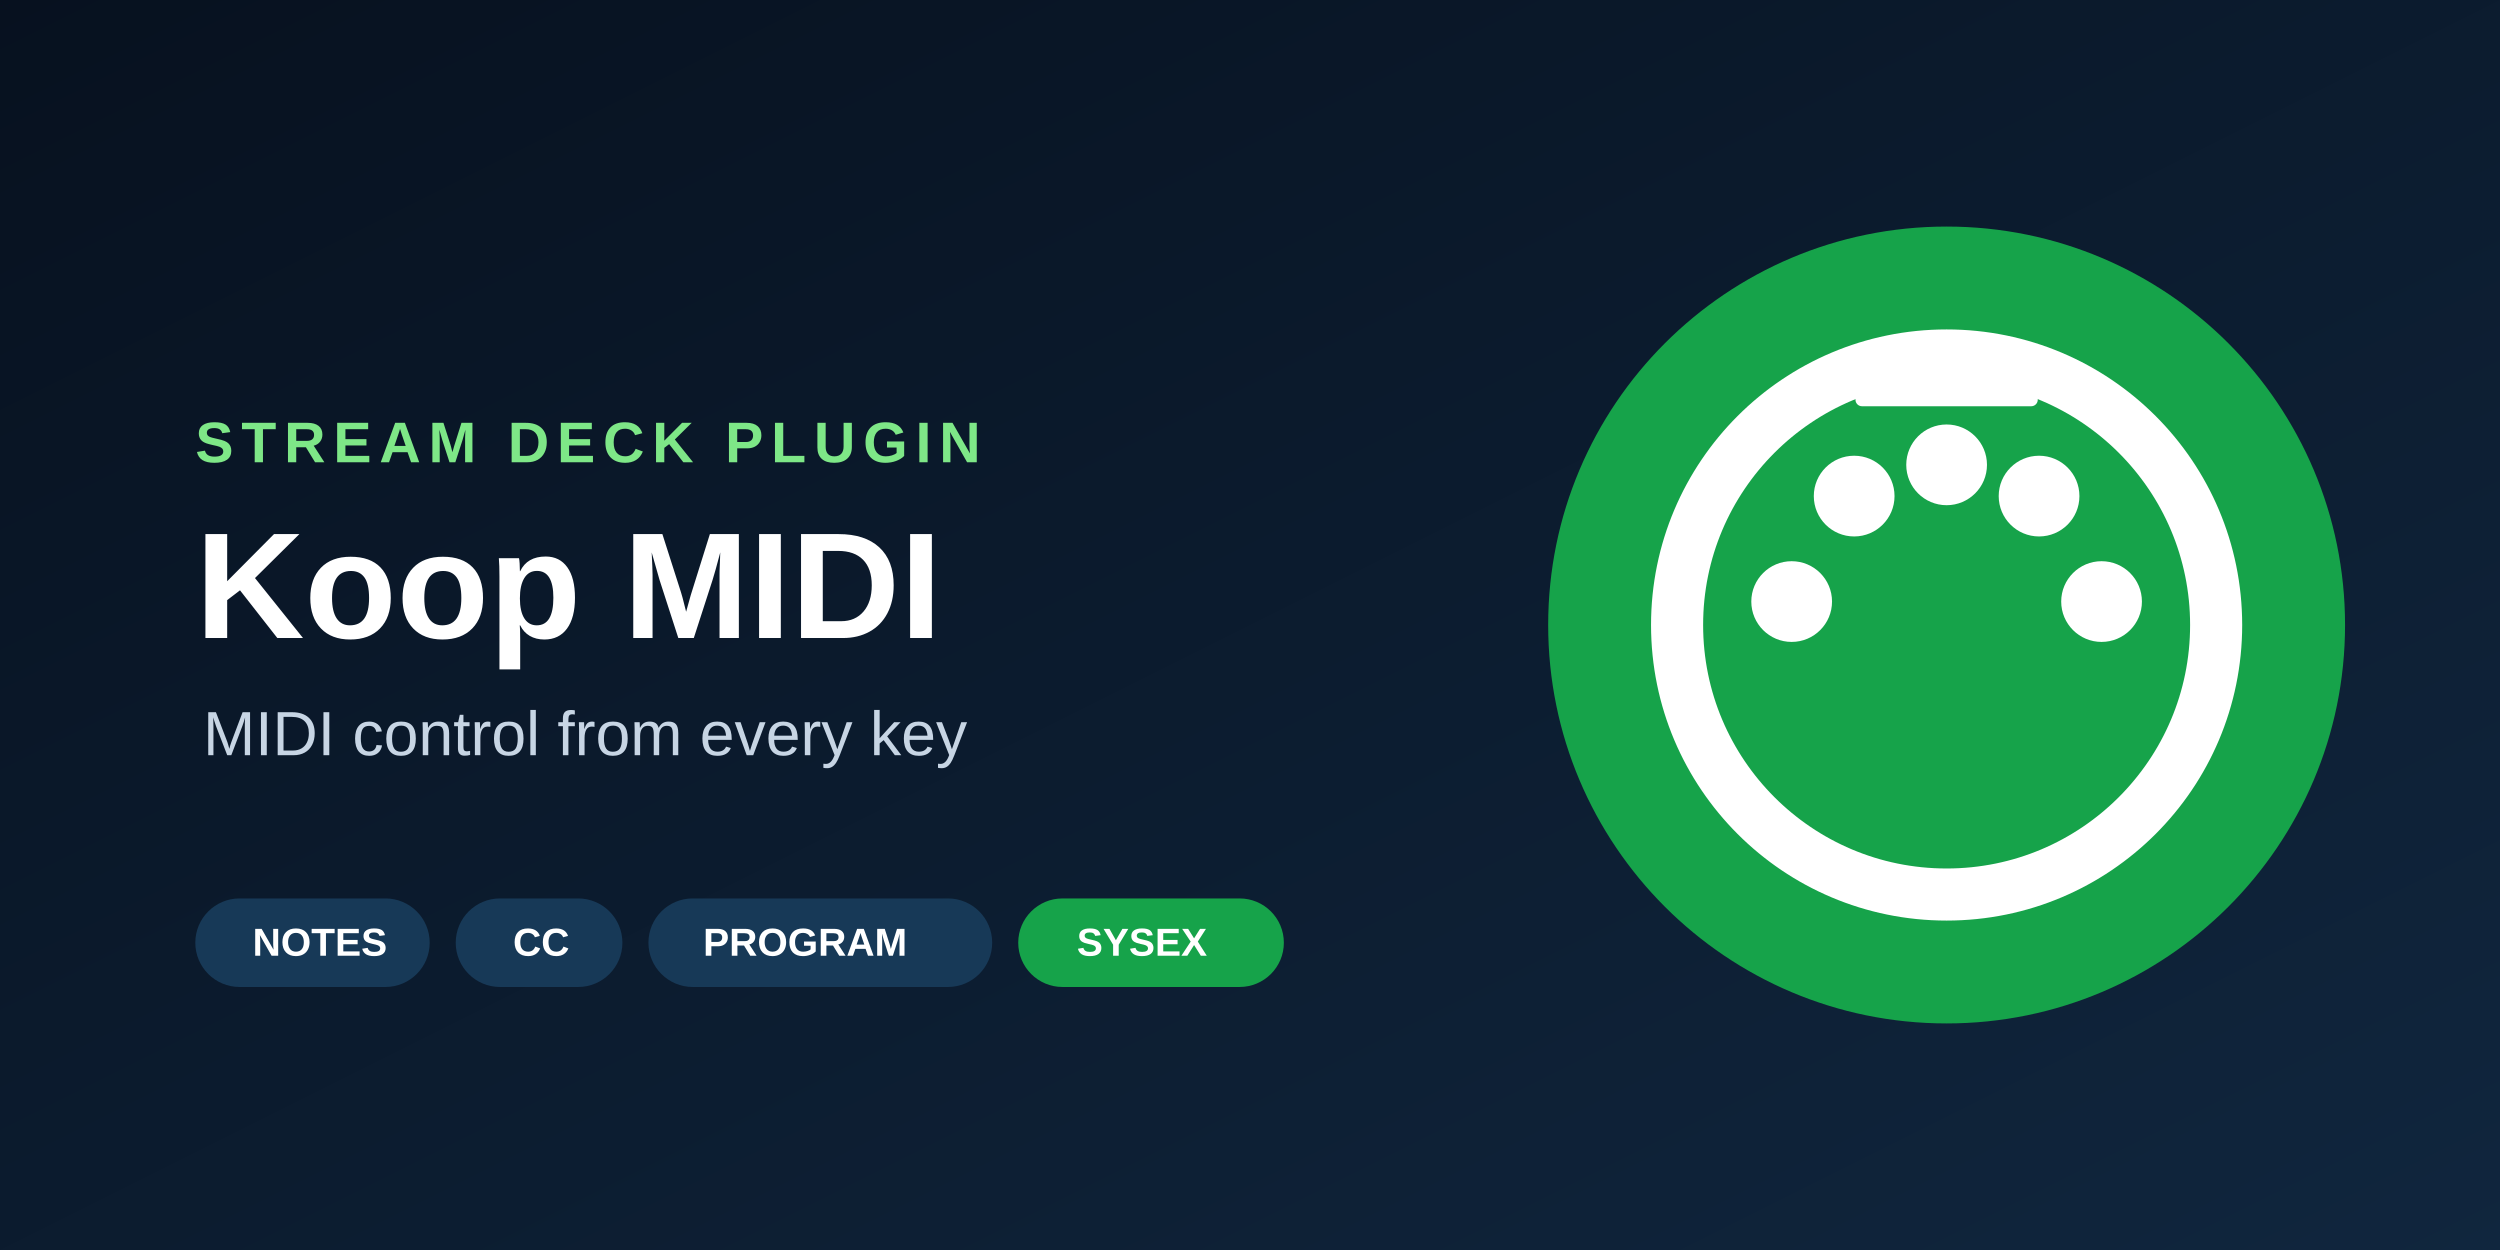
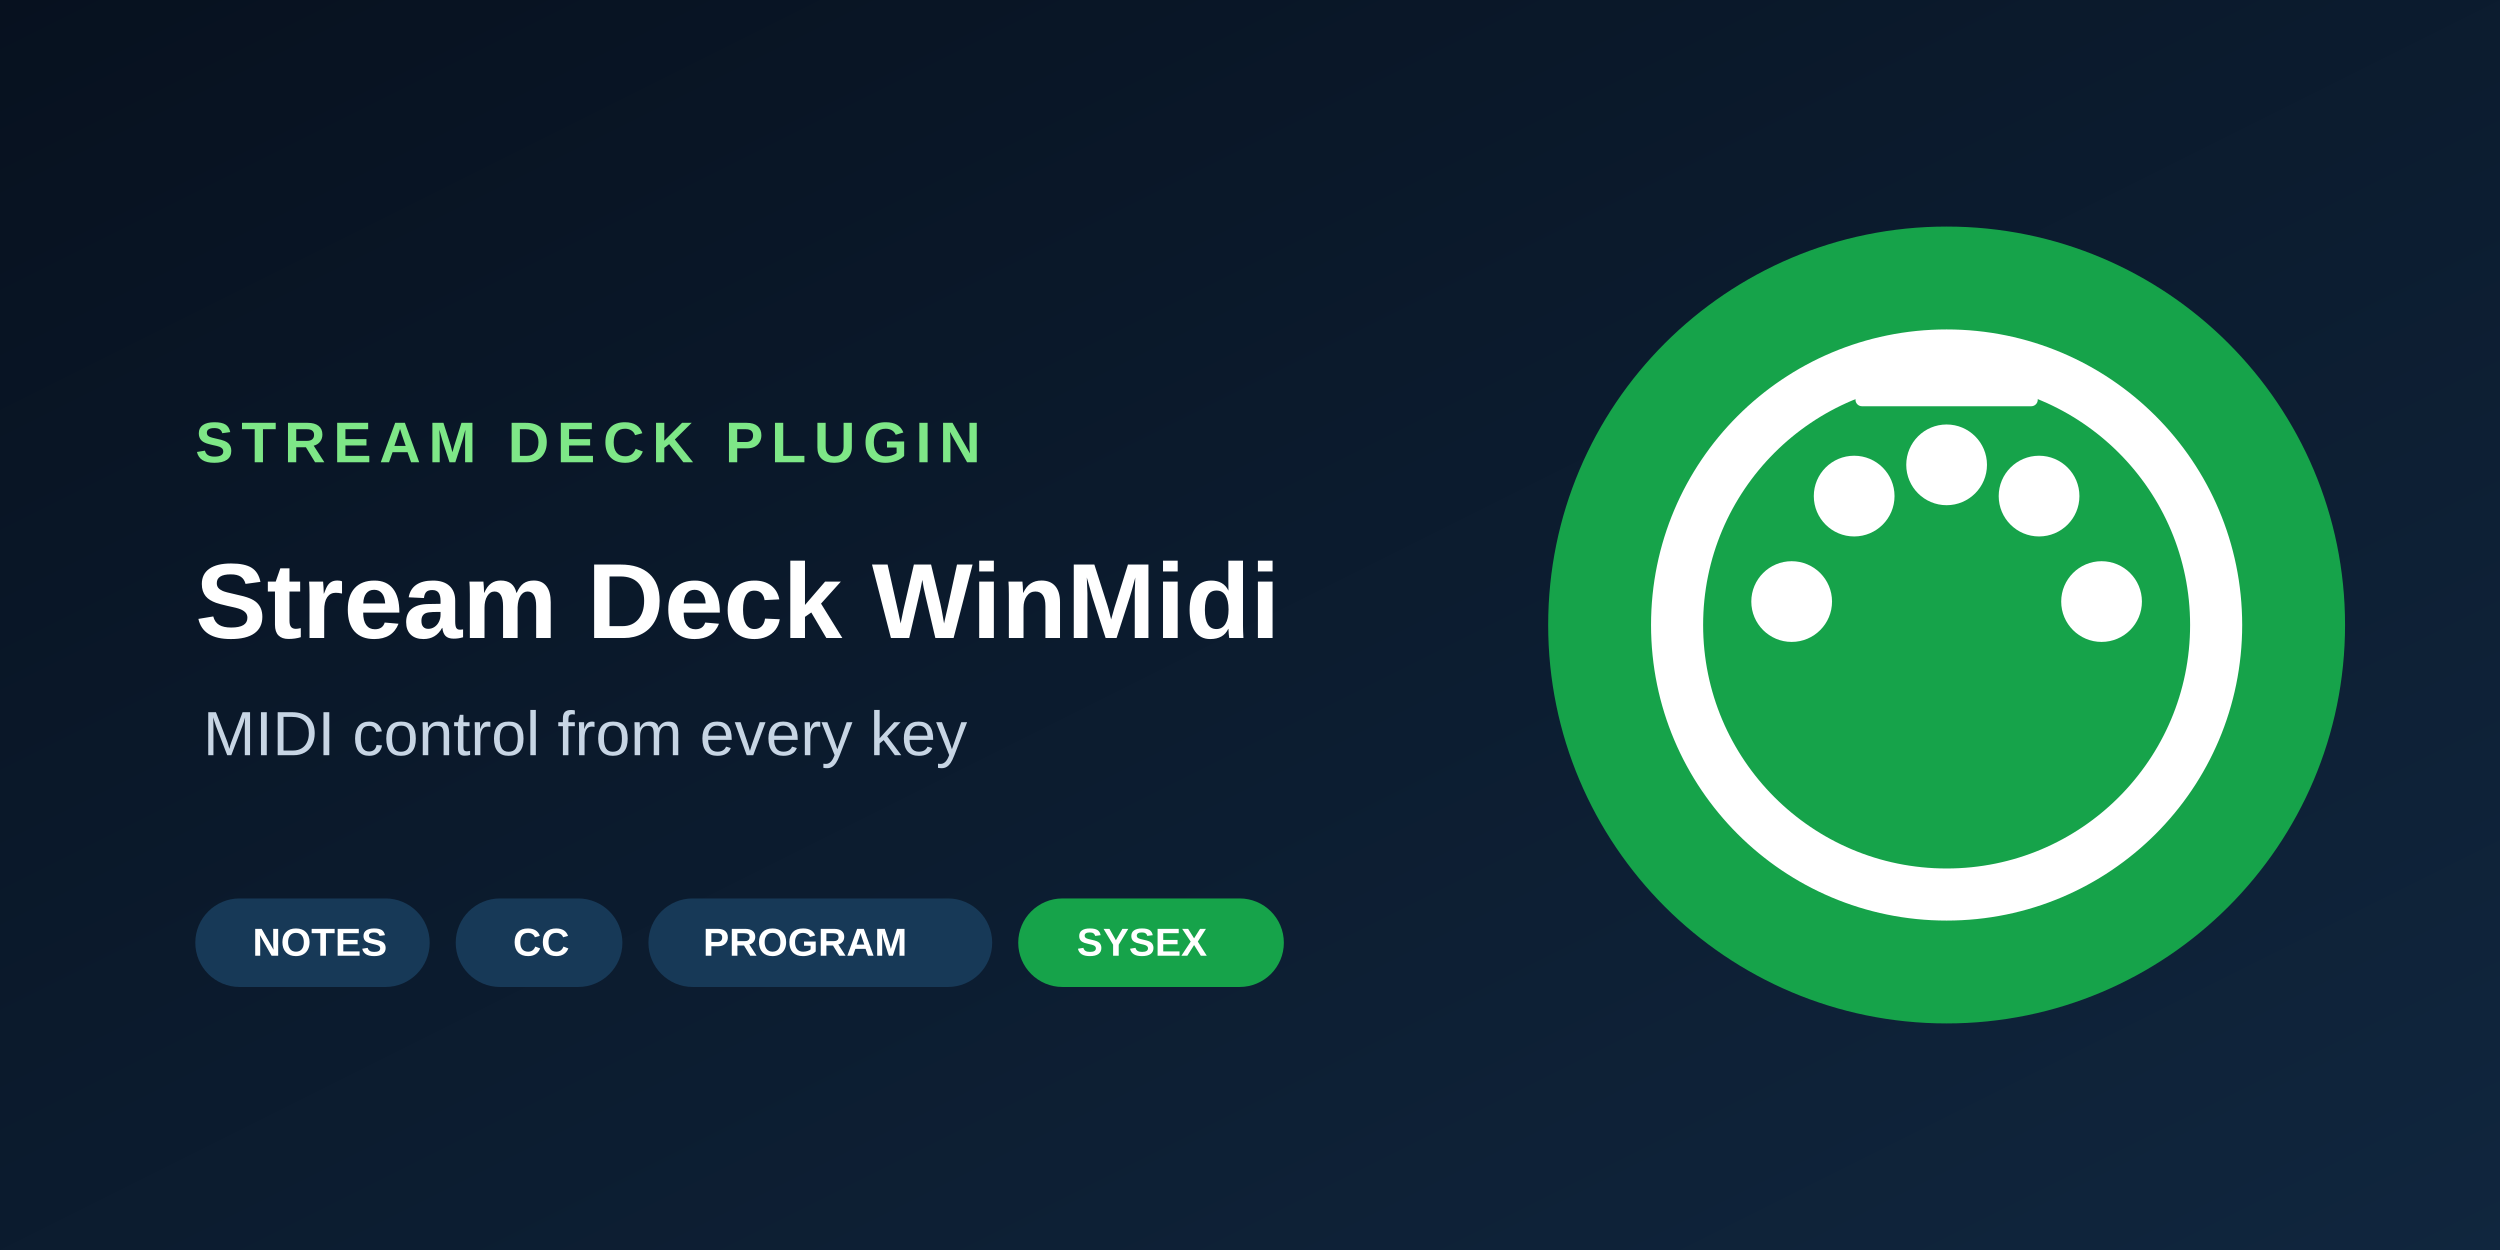
<svg xmlns="http://www.w3.org/2000/svg" width="1920" height="960" viewBox="0 0 1920 960">
  <defs>
    <linearGradient id="bg" x2="1" y2="1">
      <stop stop-color="#07111f" />
      <stop offset="1" stop-color="#10263e" />
    </linearGradient>
  </defs>
  <rect width="1920" height="960" fill="url(#bg)" />
  <circle cx="1495" cy="480" r="306" fill="#16a34a" />
  <circle cx="1495" cy="480" r="207" fill="none" stroke="#fff" stroke-width="40" />
  <rect x="1425" y="269" width="140" height="43" rx="5" fill="#fff" />
  <circle cx="1376" cy="462" r="31" fill="#fff" />
  <circle cx="1424" cy="381" r="31" fill="#fff" />
  <circle cx="1495" cy="357" r="31" fill="#fff" />
  <circle cx="1566" cy="381" r="31" fill="#fff" />
  <circle cx="1614" cy="462" r="31" fill="#fff" />
  <text x="150" y="355" fill="#7ee787" font-family="Arial, sans-serif" font-size="44" font-weight="700" letter-spacing="6">STREAM DECK PLUGIN</text>
-   <text x="150" y="490" fill="#fff" font-family="Arial, sans-serif" font-size="116" font-weight="800">Koop MIDI</text>
+   <text x="150" y="490" fill="#fff" font-family="Arial, sans-serif" font-size="82" font-weight="800">Stream Deck WinMidi</text>
  <text x="156" y="580" fill="#c7d5e4" font-family="Arial, sans-serif" font-size="48">MIDI control from every key</text>
  <g font-family="Arial, sans-serif" font-size="30" font-weight="700" fill="#fff">
    <rect x="150" y="690" width="180" height="68" rx="34" fill="#173957" />
    <text x="194" y="734">NOTES</text>
    <rect x="350" y="690" width="128" height="68" rx="34" fill="#173957" />
    <text x="394" y="734">CC</text>
    <rect x="498" y="690" width="264" height="68" rx="34" fill="#173957" />
    <text x="540" y="734">PROGRAM</text>
    <rect x="782" y="690" width="204" height="68" rx="34" fill="#16a34a" />
    <text x="827" y="734">SYSEX</text>
  </g>
</svg>
